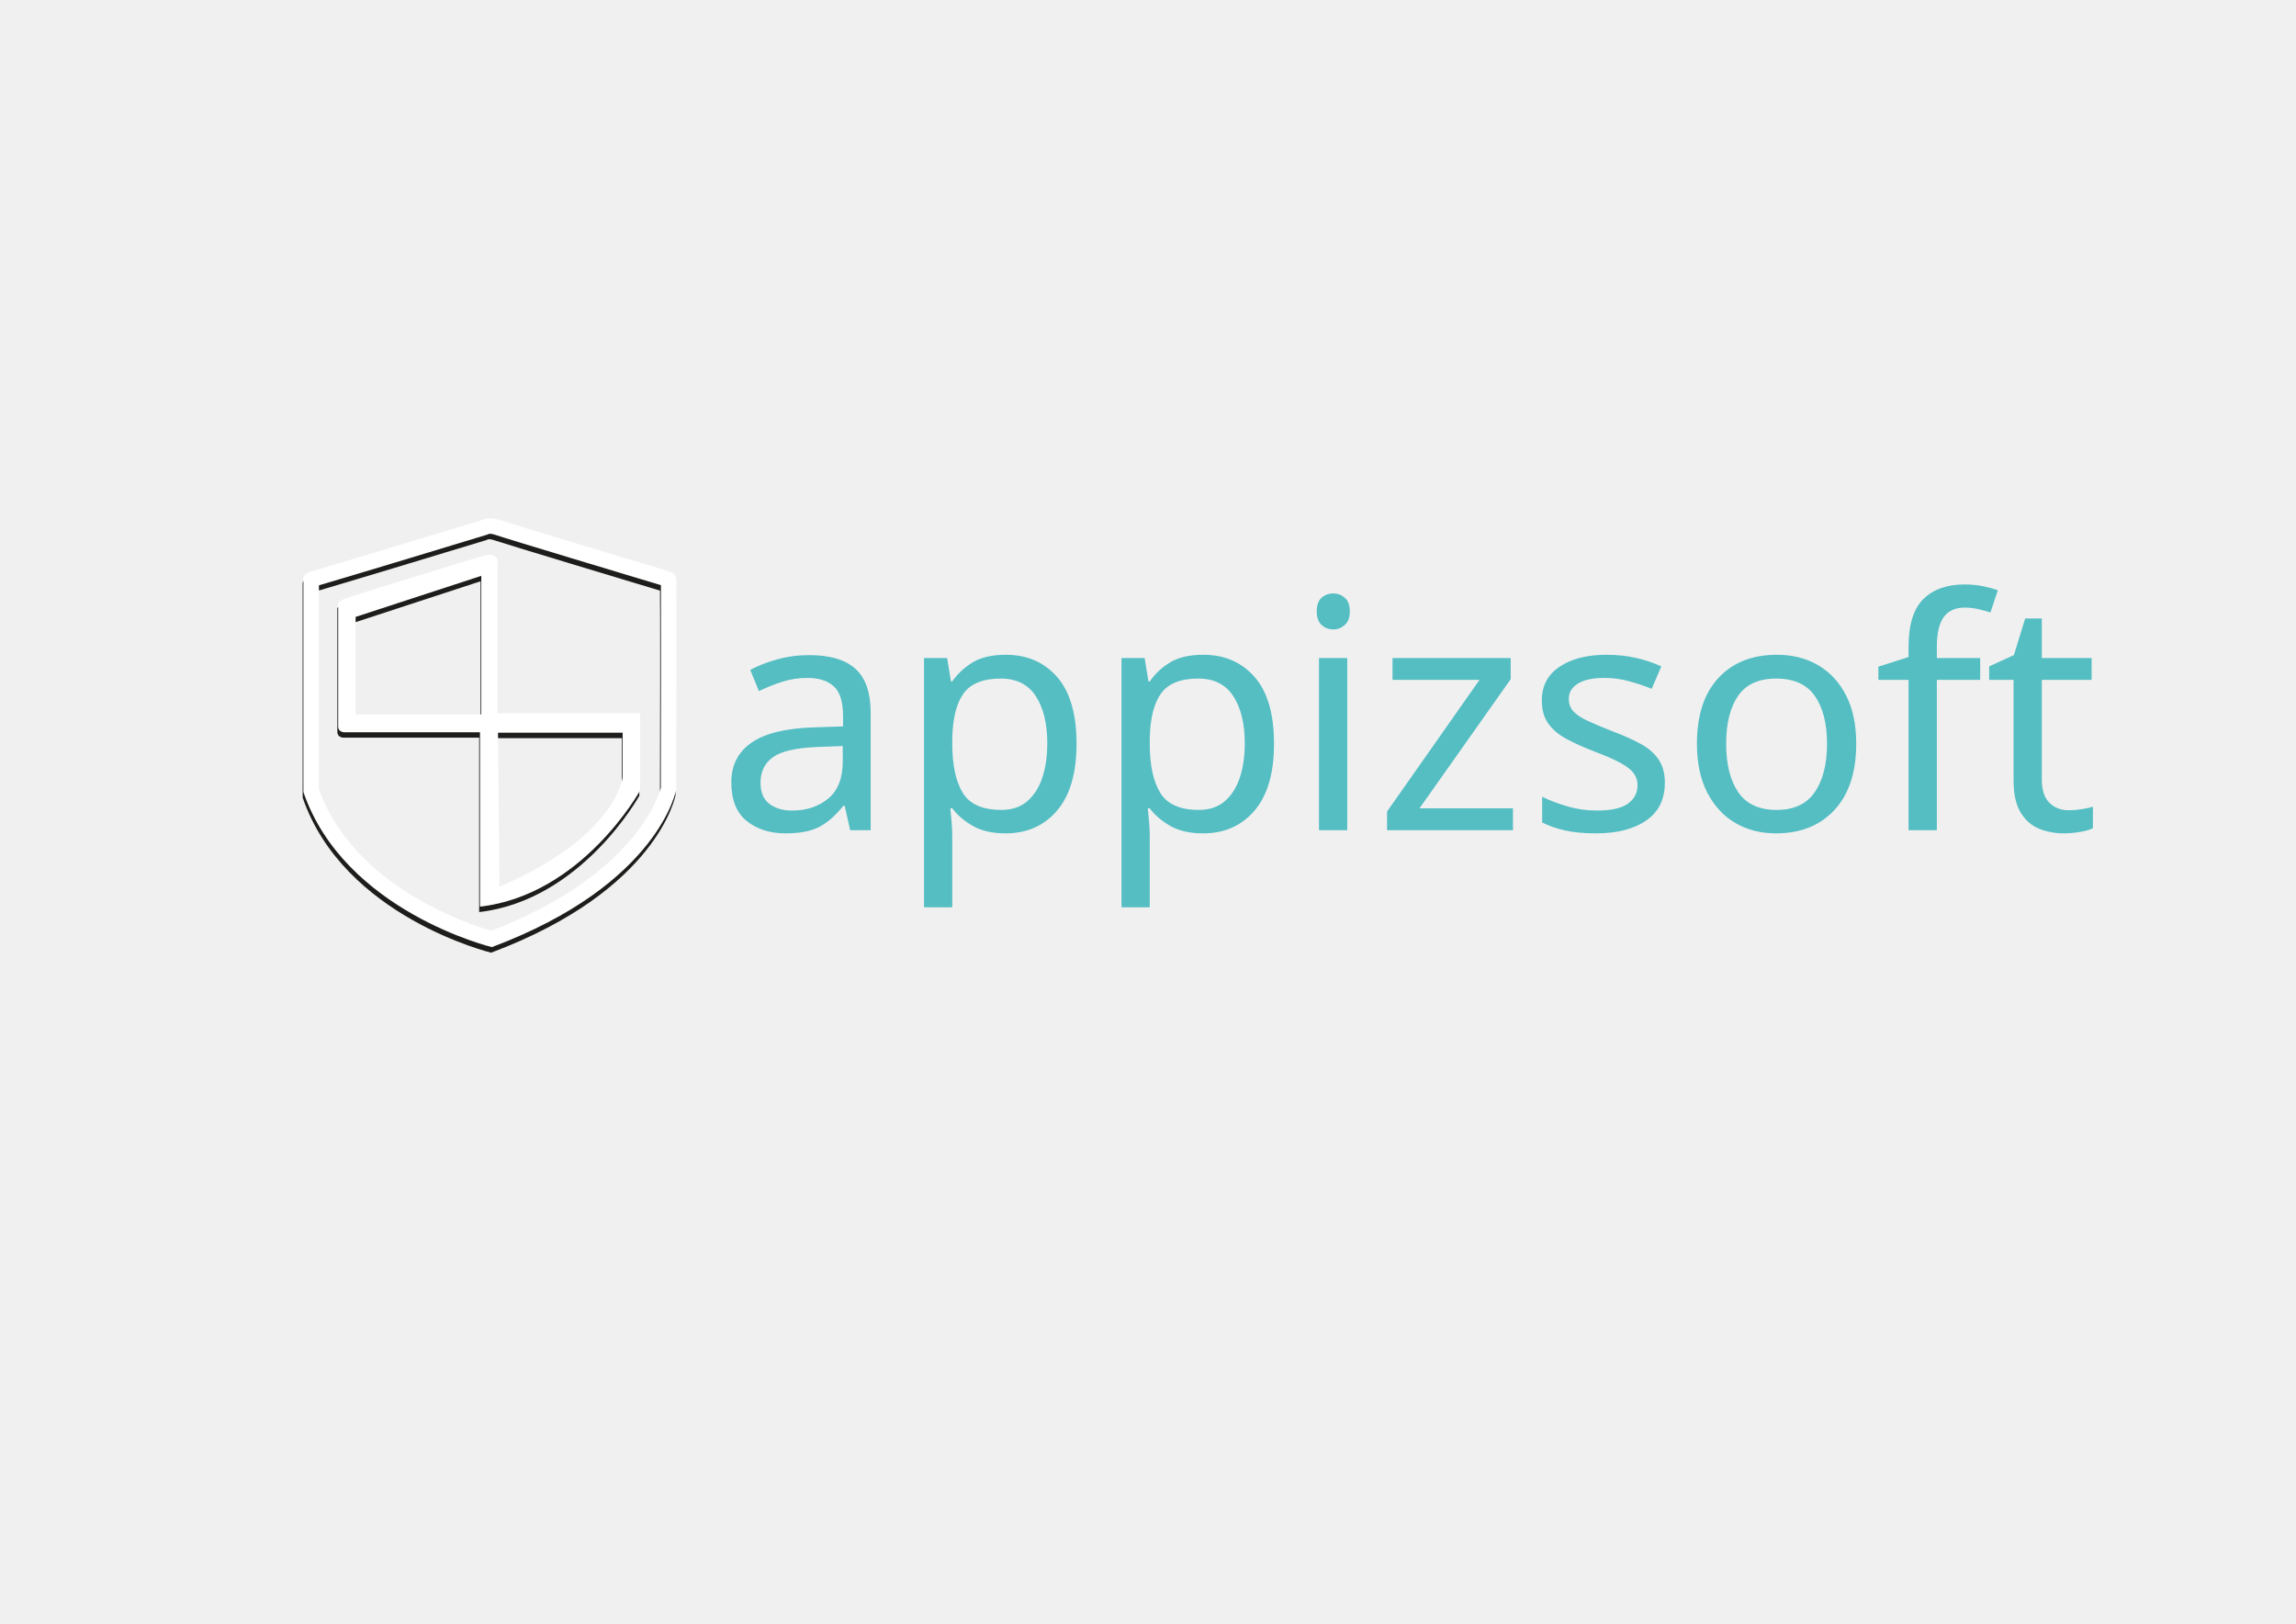
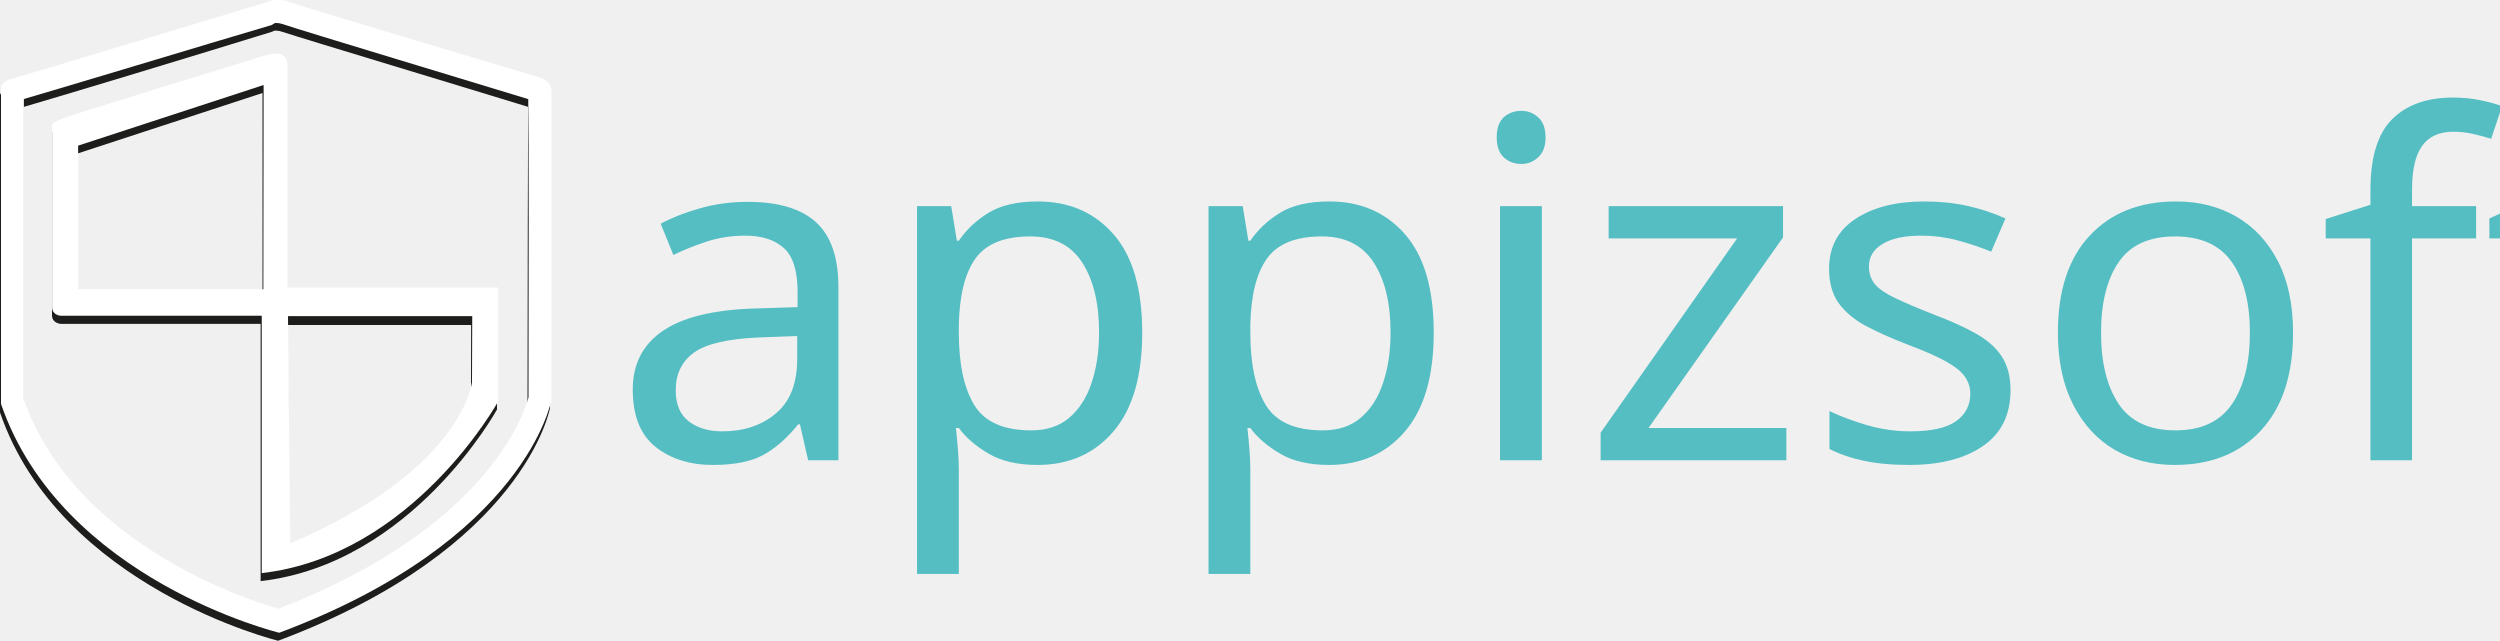
- <svg xmlns="http://www.w3.org/2000/svg" id="katman_1" data-name="katman 1" viewBox="0 0 841.89 595.28">
+ <svg xmlns="http://www.w3.org/2000/svg" id="katman_1" data-name="katman 1" viewBox="0 0 200 51.26">
  <defs>
-     <style>
-  .cls-1{
-     font-size:117.75px;
-     fill:#54bec3;
-     font-family:BourgeoisTRUUlt;
-     }
-  .cls-2{
-     fill:#1d1d1b;
-     }
-  .cls-3
-  {
-     fill:#fff;
-     }
-  </style>
+     <style>.cls-1{font-size:37.92px;fill:#54bec3;font-family:BourgeoisTRUUlt;}.cls-2{fill:#1d1d1b;}.cls-3{fill:#fff;}</style>
  </defs>
-   <text class="cls-1" transform="translate(262.74 304.35)">
-  appizsoft
-  </text>
-   <path class="cls-2" d="M247.71,214.44c-.13-2.1-2.56-2.93-2.56-2.93s-58.21-17.49-62.23-18.9-6.32,0-6.32,0-61.19,18.58-63.06,19a3.67,3.67,0,0,0-2.56,2v78.81c15,43.74,69.11,56.85,69.11,56.85,61.45-23,67.62-57.83,67.62-57.83S247.83,216.55,247.71,214.44ZM242,290.73c-.92,3.52-9.92,32.4-62.23,52.5-8.76-2.55-50.41-16.38-63.16-51.86V216.58c9-2.59,45.12-13.54,61.6-18.54a6,6,0,0,0,.88-.35,2.05,2.05,0,0,1,.36,0,4.67,4.67,0,0,1,1.56.31c3.78,1.31,51.78,15.75,61,18.53C242.12,225.26,242.08,264,242,290.73Z" />
-   <path class="cls-2" d="M182.22,263.49s-.07-51.28,0-55.3-4.92-2.56-4.92-2.56-48.32,14.71-51,15.81-2.6,1.53-2.6,1.53v45.37c0,2,2.13,2.1,2.13,2.1h49.87v63.94c37.62-4.34,58.72-42.64,58.72-42.64V263.49Zm-6,.42H130.13V228.17l46.09-15.07ZM228.05,287s-2.17,21.62-45.15,40.09l-.55-56.47h45.7Z" />
-   <path class="cls-3" d="M248,212.45c-.13-2.11-2.55-2.94-2.55-2.94S187.2,192,183.18,190.62s-6.32,0-6.32,0-61.19,18.57-63.06,19a3.67,3.67,0,0,0-2.55,1.95v78.81c15,43.75,69.1,56.85,69.1,56.85,61.45-23,67.62-57.83,67.62-57.83S248.1,214.55,248,212.45Zm-5.67,76.28c-.92,3.53-9.91,32.4-62.23,52.51-8.76-2.55-50.41-16.38-63.15-51.86v-74.8c9-2.58,45.11-13.53,61.59-18.54a5.56,5.56,0,0,0,.88-.35,2.32,2.32,0,0,1,.37,0,4.86,4.86,0,0,1,1.55.31c3.78,1.32,51.78,15.76,61,18.53C242.39,223.26,242.35,262,242.3,288.73Z" />
-   <path class="cls-3" d="M182.48,261.49s-.06-51.28,0-55.3-4.91-2.55-4.91-2.55-48.32,14.7-51,15.81S124,221,124,221v45.36c0,2,2.13,2.11,2.13,2.11H176v63.93c37.62-4.34,58.73-42.63,58.73-42.63V261.49Zm-6,.43H130.39V226.17l46.09-15.06ZM228.31,285s-2.17,21.62-45.15,40.08l-.55-56.47h45.7Z" />
+   <text class="cls-1" transform="translate(48.87 36.82)">appizsoft</text>
+   <path class="cls-2" d="M44,7.87c-.05-.68-.83-.94-.83-.94S24.46,1.3,23.16.84a2.49,2.49,0,0,0-2,0S1.43,6.82.82,7A1.18,1.18,0,0,0,0,7.58V33C4.82,47,22.25,51.26,22.25,51.26,42,43.86,44,32.64,44,32.64S44.07,8.55,44,7.87ZM42.2,32.44c-.3,1.13-3.19,10.43-20,16.9-2.82-.82-16.23-5.27-20.33-16.7V8.56c2.89-.83,14.52-4.36,19.83-6l.28-.11h.12a1.57,1.57,0,0,1,.5.1c1.22.42,16.67,5.07,19.65,6C42.23,11.35,42.21,23.83,42.2,32.44Z" />
+   <path class="cls-2" d="M22.94,23.66s0-16.51,0-17.8S21.35,5,21.35,5,5.8,9.77,5,10.13s-.84.49-.84.49V25.23c0,.63.69.68.69.68H20.85V46.49C33,45.09,39.76,32.76,39.76,32.76v-9.1ZM21,23.8H6.17V12.29L21,7.44Zm16.68,7.43s-.69,7-14.53,12.91L23,26H37.69Z" />
+   <path class="cls-3" d="M44.11,7.23c0-.68-.82-1-.82-1S24.54.65,23.25.2a2.51,2.51,0,0,0-2,0S1.51,6.18.91,6.31a1.18,1.18,0,0,0-.83.63V32.31C4.91,46.4,22.34,50.62,22.34,50.62,42.12,43.22,44.11,32,44.11,32S44.15,7.91,44.11,7.23ZM42.28,31.79c-.29,1.14-3.19,10.44-20,16.91C19.43,47.88,6,43.43,1.91,32V7.92C4.8,7.09,16.44,3.56,21.74,2L22,1.84h.12a1.57,1.57,0,0,1,.5.09c1.21.43,16.67,5.08,19.64,6C42.31,10.71,42.3,23.18,42.28,31.79Z" />
+   <path class="cls-3" d="M23,23s0-16.51,0-17.8-1.58-.83-1.58-.83S5.88,9.13,5,9.48s-.83.5-.83.5v14.6c0,.64.68.68.68.68H20.94V45.85c12.11-1.4,18.91-13.73,18.91-13.73V23Zm-1.93.14H6.25V11.65L21.09,6.8Zm16.69,7.43s-.7,7-14.54,12.9l-.18-18.18H37.78Z" />
</svg>
